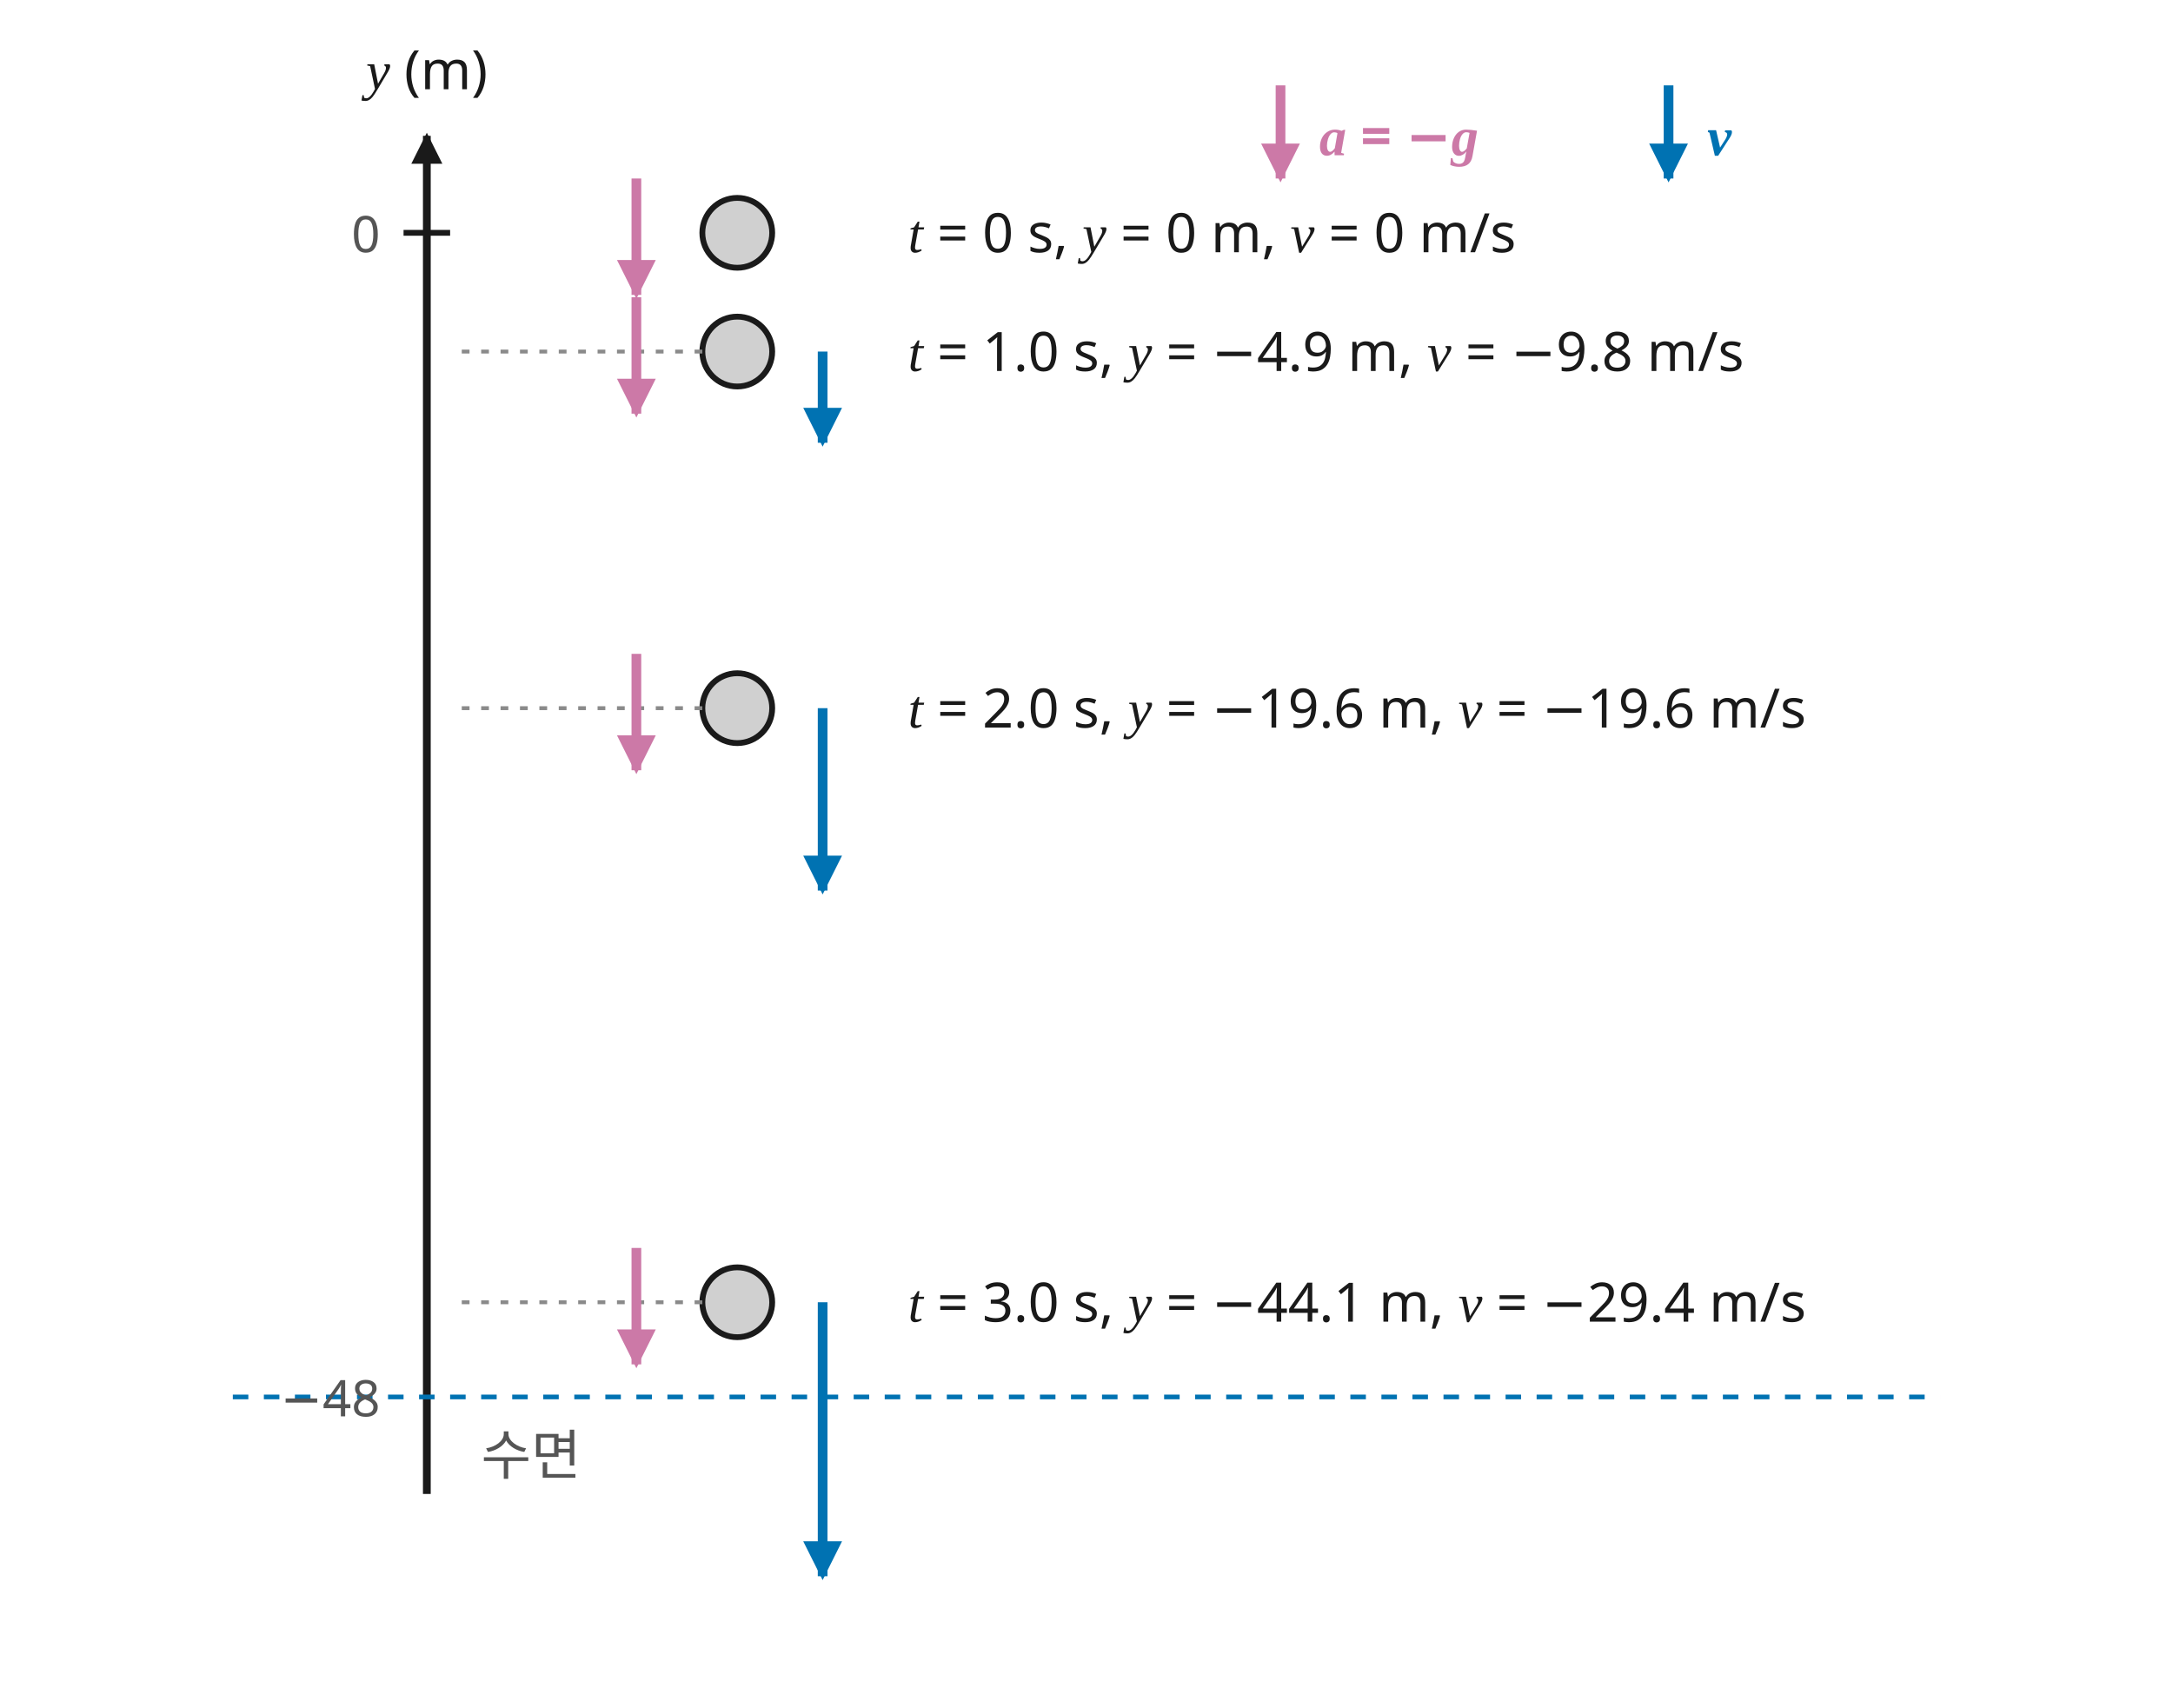
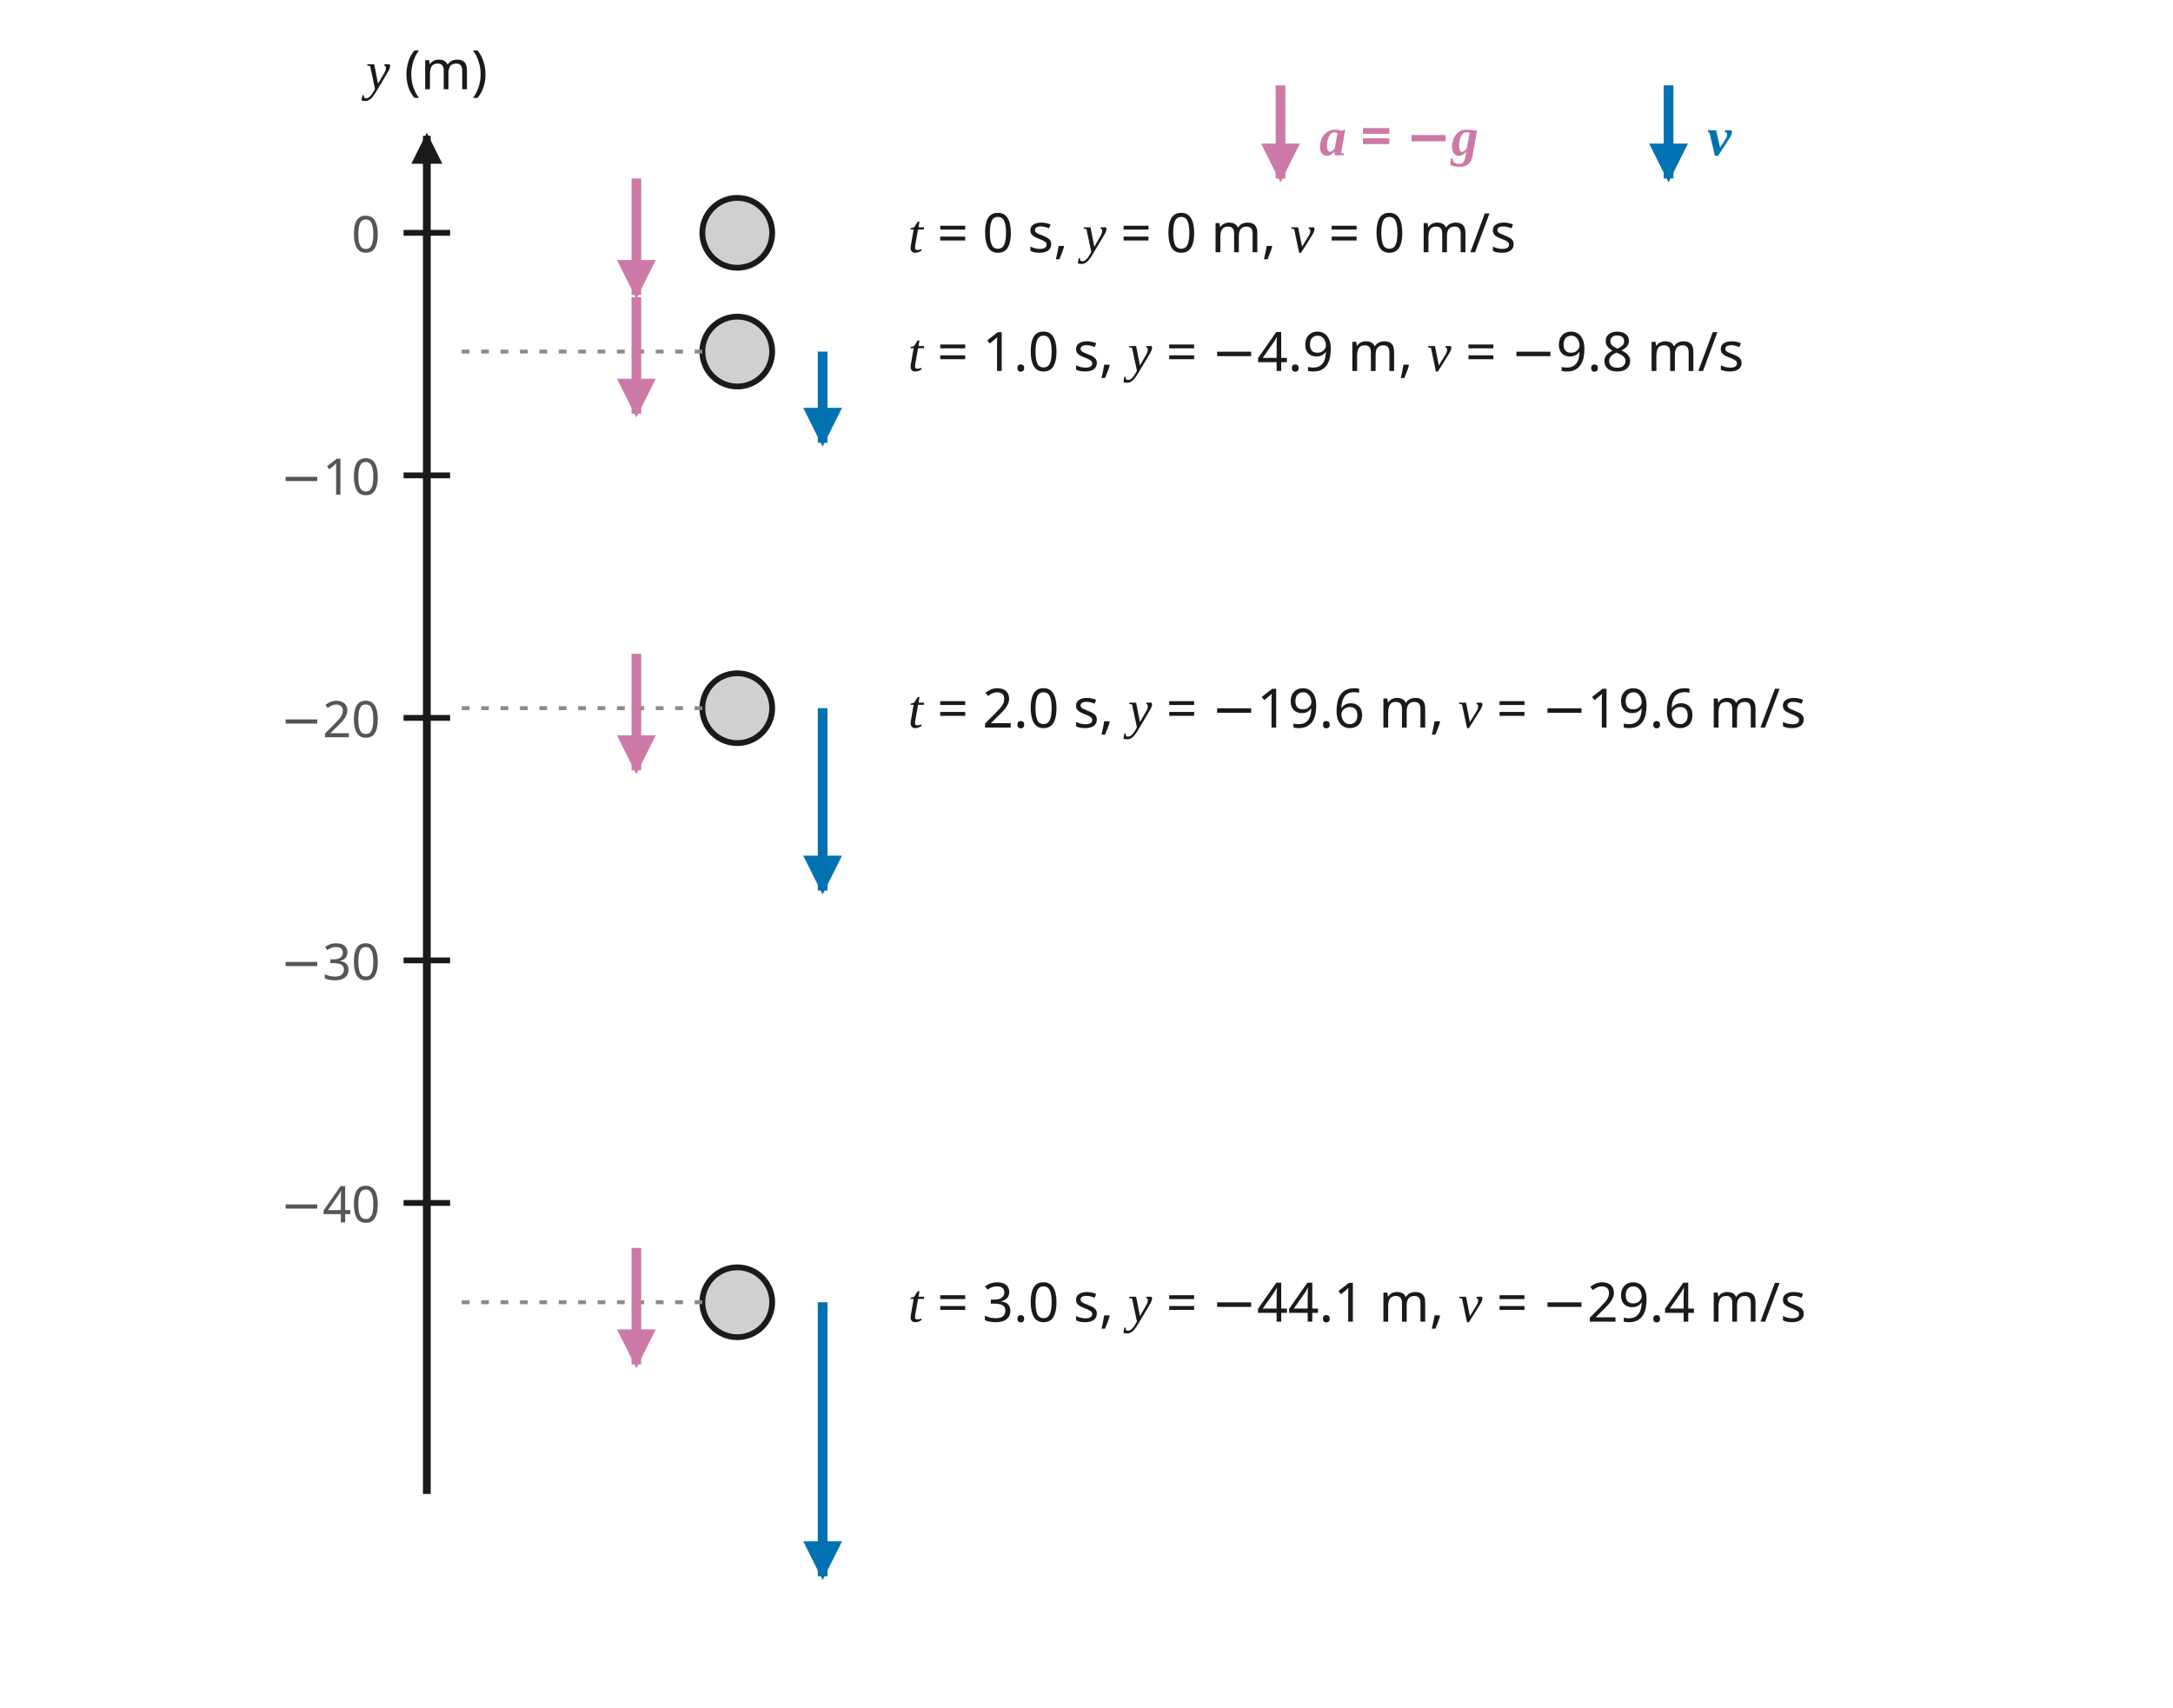
<svg xmlns="http://www.w3.org/2000/svg" viewBox="0 0 560 440" font-family="Pretendard, Apple SD Gothic Neo, Noto Sans KR, sans-serif" font-size="15" fill="#1a1a1a">
  <defs>
    <marker id="a-ink" viewBox="0 0 10 10" refX="9" refY="5" markerWidth="4" markerHeight="4" orient="auto-start-reverse">
      <path d="M0,0 L10,5 L0,10 z" fill="#1a1a1a" />
    </marker>
    <marker id="a-crimson" viewBox="0 0 10 10" refX="9" refY="5" markerWidth="4" markerHeight="4" orient="auto-start-reverse">
      <path d="M0,0 L10,5 L0,10 z" fill="#840025" />
    </marker>
    <marker id="a-vel" viewBox="0 0 10 10" refX="9" refY="5" markerWidth="4" markerHeight="4" orient="auto-start-reverse">
      <path d="M0,0 L10,5 L0,10 z" fill="#0072B2" />
    </marker>
    <marker id="a-acc" viewBox="0 0 10 10" refX="9" refY="5" markerWidth="4" markerHeight="4" orient="auto-start-reverse">
      <path d="M0,0 L10,5 L0,10 z" fill="#CC79A7" />
    </marker>
    <marker id="a-gray" viewBox="0 0 10 10" refX="9" refY="5" markerWidth="4" markerHeight="4" orient="auto-start-reverse">
      <path d="M0,0 L10,5 L0,10 z" fill="#8a8a8a" />
    </marker>
  </defs>
  <line x1="110.0" y1="385.0" x2="110.0" y2="35.0" stroke="#1a1a1a" stroke-width="2" marker-end="url(#a-ink)" />
  <text x="110.0" y="23.0" text-anchor="middle" fill="#1a1a1a" font-size="14">
    <tspan font-family="Times New Roman, STIX Two Text, serif" font-style="italic">y</tspan> (m)</text>
  <line x1="104.0" y1="60.0" x2="116.0" y2="60.0" stroke="#1a1a1a" stroke-width="1.5" />
  <text x="98.0" y="65.0" text-anchor="end" fill="#555555" font-size="13">0</text>
-   <line x1="60.0" y1="360.0" x2="500.0" y2="360.0" stroke="#0072B2" stroke-width="1.2" stroke-dasharray="4 4" />
-   <text x="98.0" y="365.0" text-anchor="end" fill="#555555" font-size="13">−48</text>
-   <text x="124.0" y="380.0" text-anchor="start" fill="#555555" font-size="14">수면</text>
+   <line x1="104.0" y1="122.5" x2="116.0" y2="122.5" stroke="#1a1a1a" stroke-width="1.5" />
+   <text x="98.0" y="127.5" text-anchor="end" fill="#555555" font-size="13">−10</text>
+   <line x1="104.0" y1="185.0" x2="116.0" y2="185.0" stroke="#1a1a1a" stroke-width="1.5" />
+   <text x="98.0" y="190.0" text-anchor="end" fill="#555555" font-size="13">−20</text>
+   <line x1="104.0" y1="247.5" x2="116.0" y2="247.5" stroke="#1a1a1a" stroke-width="1.5" />
+   <text x="98.0" y="252.5" text-anchor="end" fill="#555555" font-size="13">−30</text>
+   <line x1="104.0" y1="310.0" x2="116.0" y2="310.0" stroke="#1a1a1a" stroke-width="1.5" />
+   <text x="98.0" y="315.0" text-anchor="end" fill="#555555" font-size="13">−40</text>
  <line x1="330.0" y1="22.0" x2="330.0" y2="46.0" stroke="#CC79A7" stroke-width="2.5" marker-end="url(#a-acc)" />
  <text x="340.0" y="40.0" text-anchor="start" fill="#CC79A7" font-size="14" font-weight="600">
    <tspan font-family="Times New Roman, STIX Two Text, serif" font-style="italic">a</tspan> = −<tspan font-family="Times New Roman, STIX Two Text, serif" font-style="italic">g</tspan>
  </text>
  <line x1="430.0" y1="22.0" x2="430.0" y2="46.0" stroke="#0072B2" stroke-width="2.5" marker-end="url(#a-vel)" />
  <text x="440.0" y="40.0" text-anchor="start" fill="#0072B2" font-size="14" font-weight="600">
    <tspan font-family="Times New Roman, STIX Two Text, serif" font-style="italic">v</tspan>
  </text>
  <circle cx="190" cy="60.0" r="9" fill="#d0d0d0" stroke="#1a1a1a" stroke-width="1.5" />
  <line x1="164.0" y1="46.0" x2="164.0" y2="76.0" stroke="#CC79A7" stroke-width="2.5" marker-end="url(#a-acc)" />
  <text x="234.0" y="65.0" text-anchor="start" fill="#1a1a1a" font-size="14">
    <tspan font-family="Times New Roman, STIX Two Text, serif" font-style="italic">t</tspan> = 0 s,  <tspan font-family="Times New Roman, STIX Two Text, serif" font-style="italic">y</tspan> = 0 m,  <tspan font-family="Times New Roman, STIX Two Text, serif" font-style="italic">v</tspan> = 0 m/s</text>
  <circle cx="190" cy="90.6" r="9" fill="#d0d0d0" stroke="#1a1a1a" stroke-width="1.5" />
  <line x1="181.0" y1="90.6" x2="116.0" y2="90.6" stroke="#8a8a8a" stroke-width="1" stroke-dasharray="2 3" />
  <line x1="164.0" y1="76.6" x2="164.0" y2="106.6" stroke="#CC79A7" stroke-width="2.5" marker-end="url(#a-acc)" />
  <line x1="212.0" y1="90.6" x2="212.0" y2="114.1" stroke="#0072B2" stroke-width="2.5" marker-end="url(#a-vel)" />
  <text x="234.0" y="95.6" text-anchor="start" fill="#1a1a1a" font-size="14">
    <tspan font-family="Times New Roman, STIX Two Text, serif" font-style="italic">t</tspan> = 1.0 s,  <tspan font-family="Times New Roman, STIX Two Text, serif" font-style="italic">y</tspan> = −4.9 m,  <tspan font-family="Times New Roman, STIX Two Text, serif" font-style="italic">v</tspan> = −9.8 m/s</text>
  <circle cx="190" cy="182.5" r="9" fill="#d0d0d0" stroke="#1a1a1a" stroke-width="1.5" />
  <line x1="181.0" y1="182.5" x2="116.0" y2="182.5" stroke="#8a8a8a" stroke-width="1" stroke-dasharray="2 3" />
  <line x1="164.0" y1="168.5" x2="164.0" y2="198.5" stroke="#CC79A7" stroke-width="2.5" marker-end="url(#a-acc)" />
  <line x1="212.0" y1="182.5" x2="212.0" y2="229.5" stroke="#0072B2" stroke-width="2.5" marker-end="url(#a-vel)" />
  <text x="234.0" y="187.5" text-anchor="start" fill="#1a1a1a" font-size="14">
    <tspan font-family="Times New Roman, STIX Two Text, serif" font-style="italic">t</tspan> = 2.0 s,  <tspan font-family="Times New Roman, STIX Two Text, serif" font-style="italic">y</tspan> = −19.6 m,  <tspan font-family="Times New Roman, STIX Two Text, serif" font-style="italic">v</tspan> = −19.6 m/s</text>
  <circle cx="190" cy="335.6" r="9" fill="#d0d0d0" stroke="#1a1a1a" stroke-width="1.5" />
  <line x1="181.0" y1="335.6" x2="116.0" y2="335.6" stroke="#8a8a8a" stroke-width="1" stroke-dasharray="2 3" />
  <line x1="164.0" y1="321.6" x2="164.0" y2="351.6" stroke="#CC79A7" stroke-width="2.5" marker-end="url(#a-acc)" />
  <line x1="212.0" y1="335.6" x2="212.0" y2="406.2" stroke="#0072B2" stroke-width="2.5" marker-end="url(#a-vel)" />
  <text x="234.0" y="340.6" text-anchor="start" fill="#1a1a1a" font-size="14">
    <tspan font-family="Times New Roman, STIX Two Text, serif" font-style="italic">t</tspan> = 3.0 s,  <tspan font-family="Times New Roman, STIX Two Text, serif" font-style="italic">y</tspan> = −44.1 m,  <tspan font-family="Times New Roman, STIX Two Text, serif" font-style="italic">v</tspan> = −29.4 m/s</text>
</svg>
